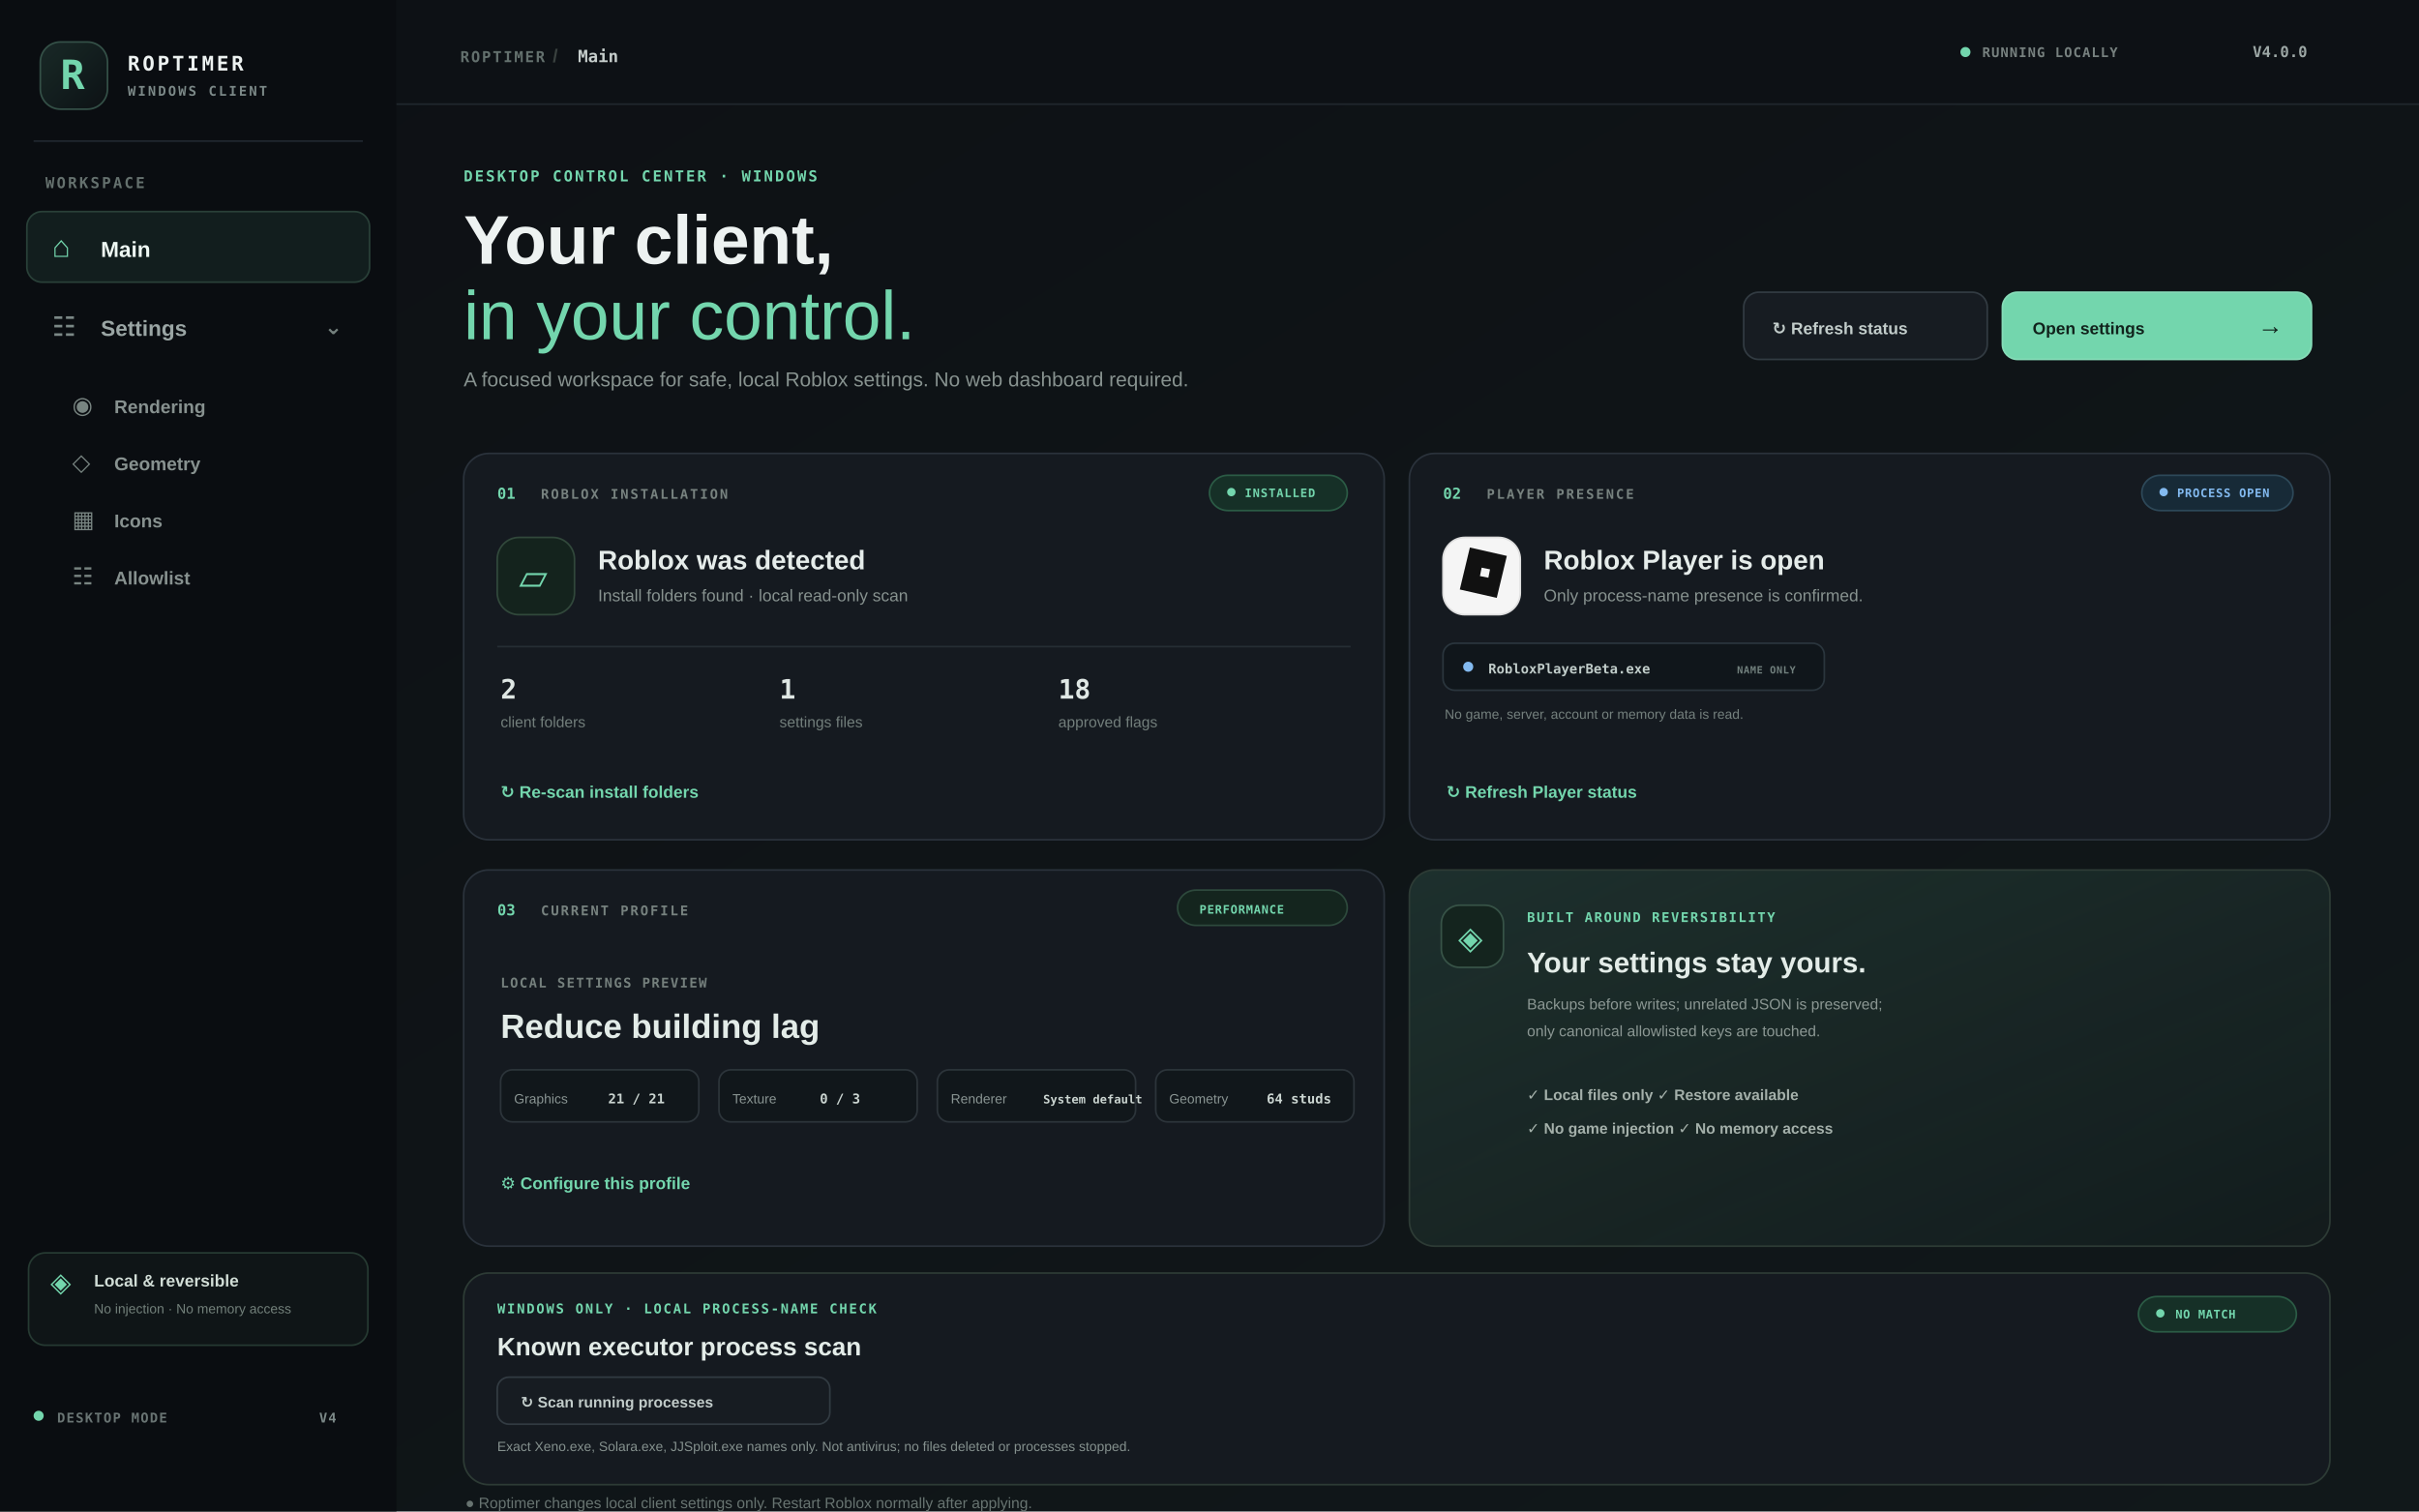
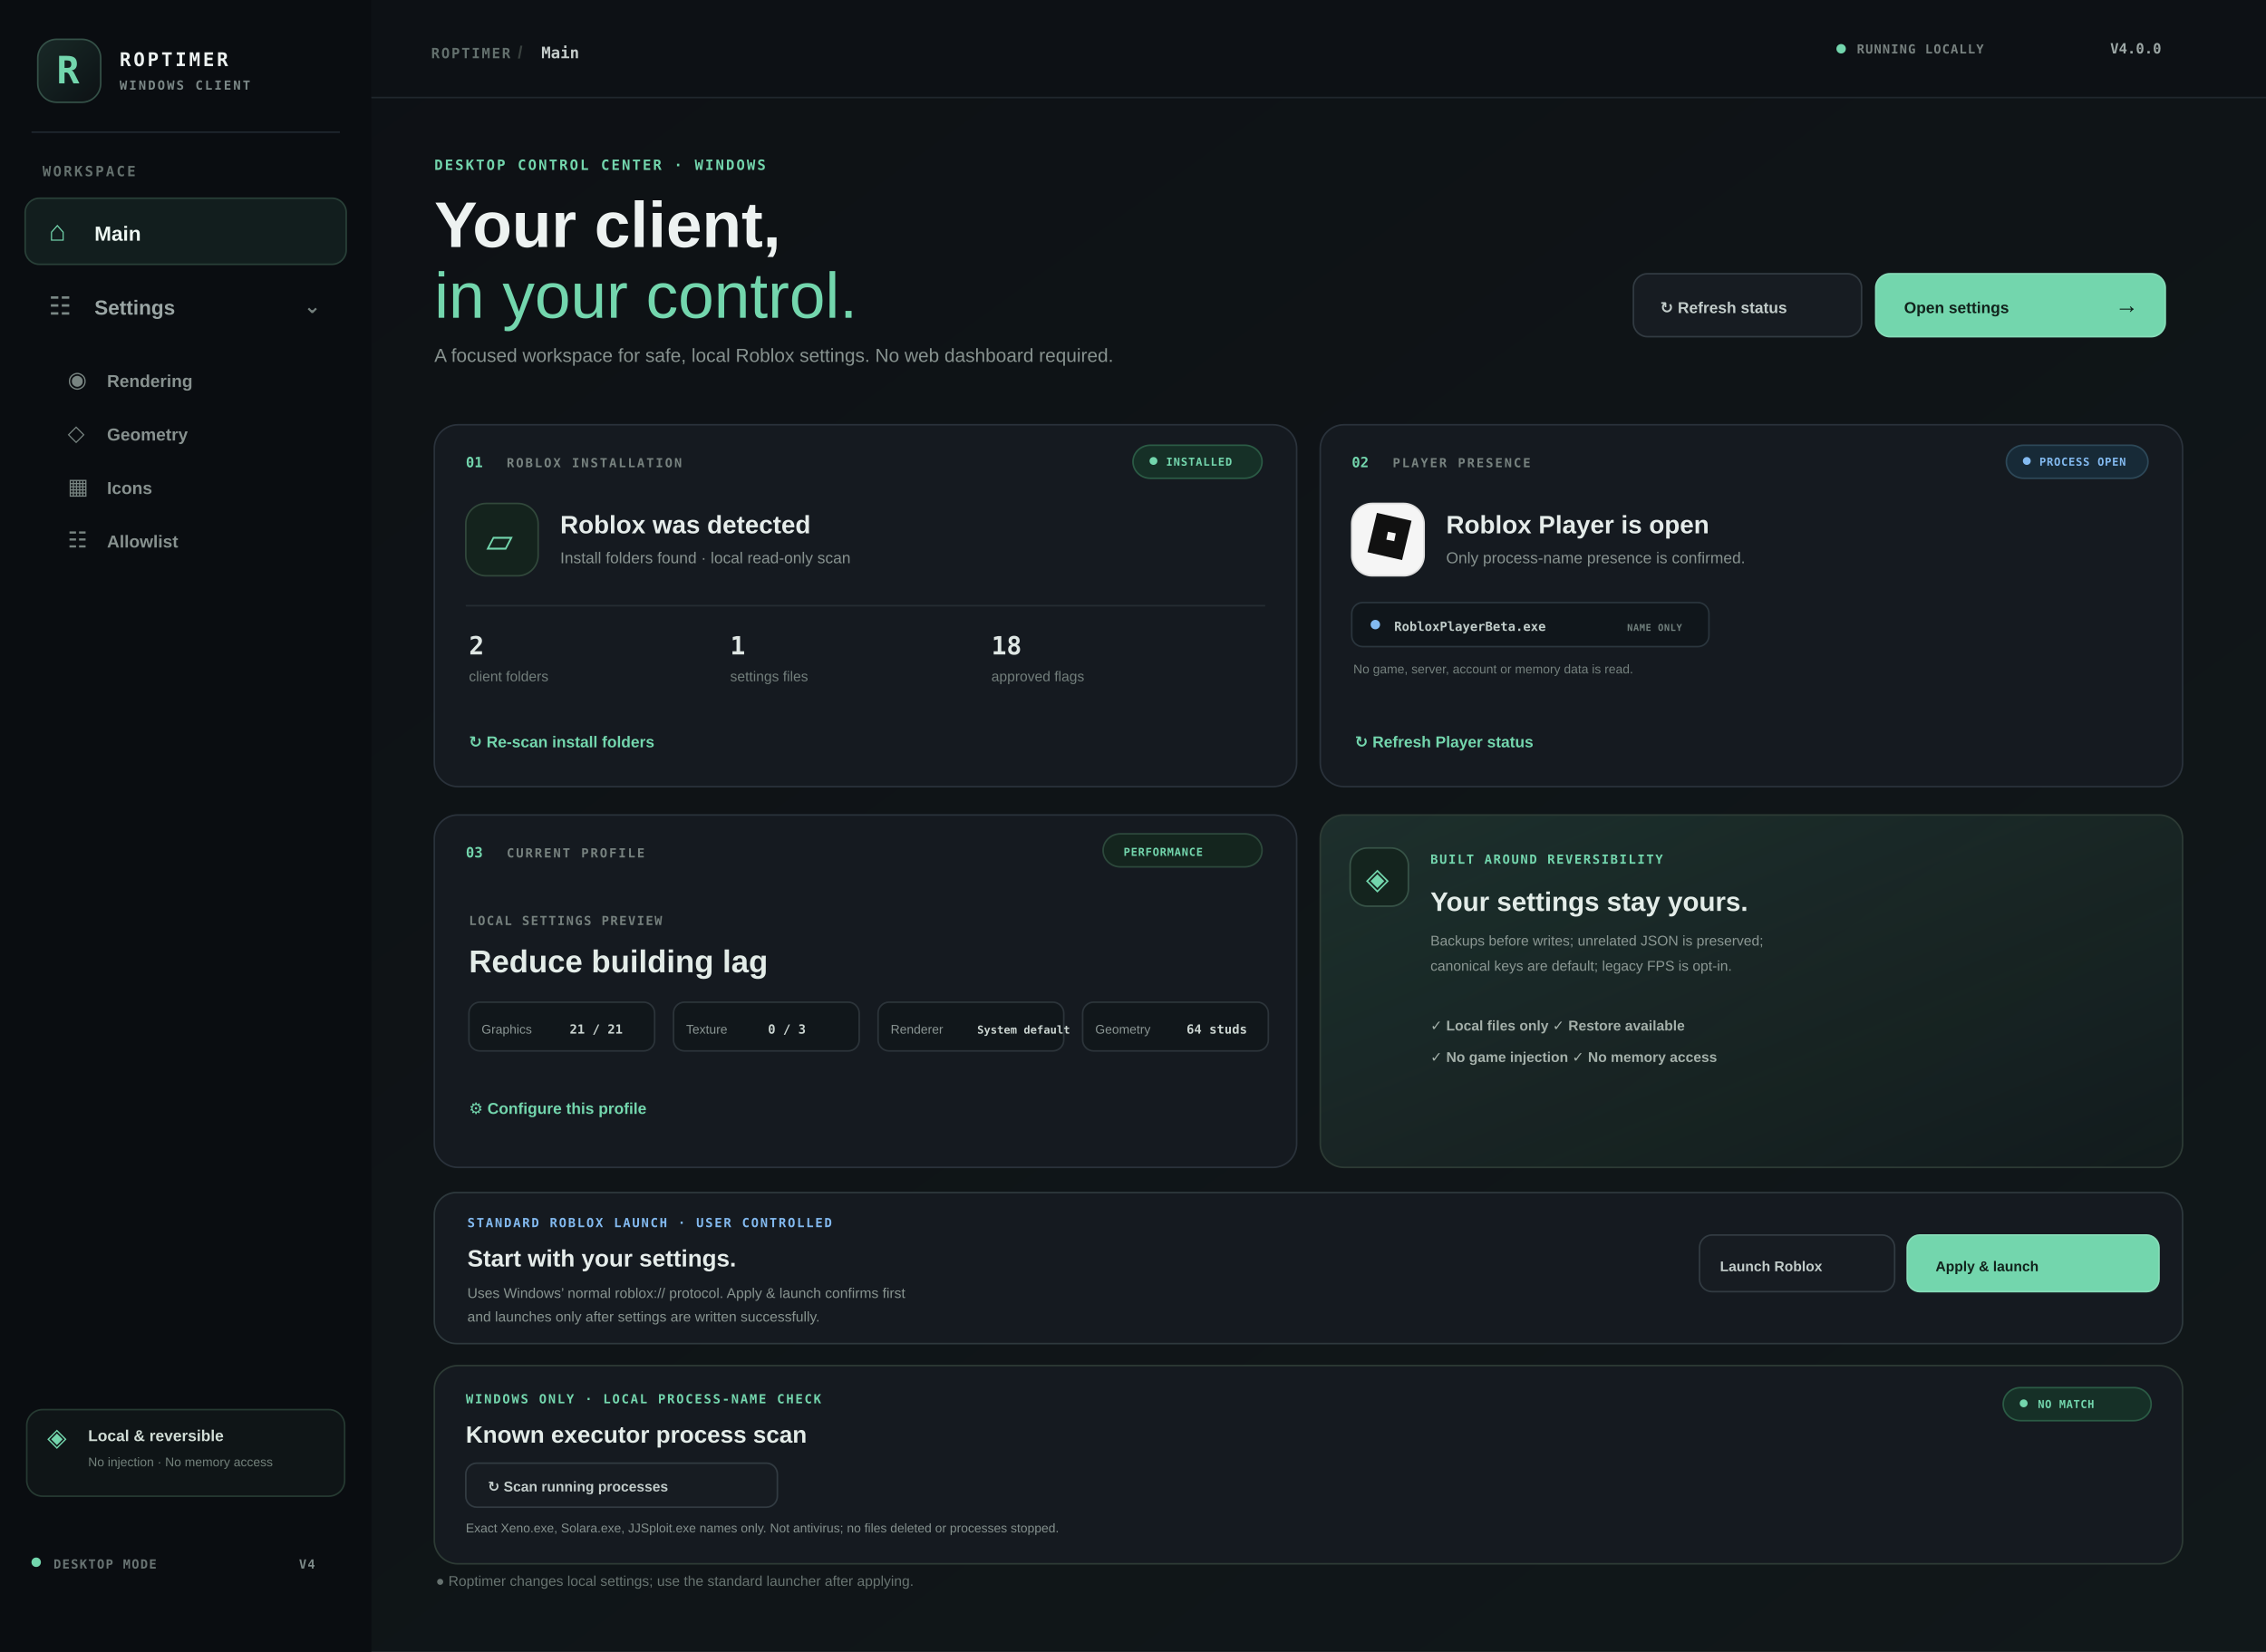
- <svg xmlns="http://www.w3.org/2000/svg" width="1440" height="900" viewBox="0 0 1440 900">
+ <svg xmlns="http://www.w3.org/2000/svg" width="1440" height="1050" viewBox="0 0 1440 1050">
  <defs>
    <linearGradient id="bg" x1="0" y1="0" x2="1" y2="1">
      <stop stop-color="#0d1014" />
      <stop offset="1" stop-color="#11181a" />
    </linearGradient>
    <linearGradient id="accent" x1="0" y1="0" x2="1" y2="1">
      <stop stop-color="#73d6ad" stop-opacity=".14" />
      <stop offset="1" stop-color="#73d6ad" stop-opacity=".025" />
    </linearGradient>
  </defs>
  <rect width="100%" height="100%" fill="url(#bg)" />
-   <rect x="0" y="0" width="236" height="900" rx="0" fill="#0a0d11" />
+   <rect x="0" y="0" width="236" height="1050" rx="0" fill="#0a0d11" />
  <path d="M236 0H236" stroke="#20272d" stroke-width="1" />
  <rect x="24" y="25" width="40" height="40" rx="12" fill="url(#accent)" stroke="#345047" stroke-width="1" />
  <text x="36" y="53" fill="#73d6ad" font-family="Consolas, monospace" font-size="24px" font-weight="800">R</text>
  <text x="76" y="42" fill="#edf2f1" font-family="Consolas, monospace" font-size="12px" font-weight="800" letter-spacing="1.6px">ROPTIMER</text>
  <text x="76" y="57" fill="#7c8988" font-family="Consolas, monospace" font-size="8px" font-weight="700" letter-spacing="1.2px">WINDOWS CLIENT</text>
  <path d="M20 84H216" stroke="#20272f" stroke-width="1" />
  <text x="27" y="112" fill="#65716e" font-family="Consolas, monospace" font-size="9px" font-weight="800" letter-spacing="1.3px">WORKSPACE</text>
  <rect x="16" y="126" width="204" height="42" rx="9" fill="rgba(115,214,173,.085)" stroke="#294038" stroke-width="1" />
  <text x="31" y="153" fill="#73d6ad" font-family="Segoe UI, Arial, sans-serif" font-size="18px" font-weight="650">⌂</text>
  <text x="60" y="153" fill="#eef8f3" font-family="Segoe UI, Arial, sans-serif" font-size="13px" font-weight="650">Main</text>
  <rect x="16" y="173" width="204" height="42" rx="9" fill="transparent" />
  <text x="31" y="200" fill="#7b8886" font-family="Segoe UI, Arial, sans-serif" font-size="16px" font-weight="650">☷</text>
  <text x="60" y="200" fill="#9aa5a4" font-family="Segoe UI, Arial, sans-serif" font-size="13px" font-weight="650">Settings</text>
  <text x="193" y="199" fill="#74807d" font-family="Segoe UI, Arial, sans-serif" font-size="13px" font-weight="600">⌄</text>
  <text x="43" y="246" fill="#788481" font-family="Segoe UI, Arial, sans-serif" font-size="14px" font-weight="600">◉</text>
  <text x="68" y="246" fill="#87918f" font-family="Segoe UI, Arial, sans-serif" font-size="11px" font-weight="600">Rendering</text>
  <text x="43" y="280" fill="#788481" font-family="Segoe UI, Arial, sans-serif" font-size="14px" font-weight="600">◇</text>
  <text x="68" y="280" fill="#87918f" font-family="Segoe UI, Arial, sans-serif" font-size="11px" font-weight="600">Geometry</text>
  <text x="43" y="314" fill="#788481" font-family="Segoe UI, Arial, sans-serif" font-size="14px" font-weight="600">▦</text>
  <text x="68" y="314" fill="#87918f" font-family="Segoe UI, Arial, sans-serif" font-size="11px" font-weight="600">Icons</text>
  <text x="43" y="348" fill="#788481" font-family="Segoe UI, Arial, sans-serif" font-size="14px" font-weight="600">☷</text>
  <text x="68" y="348" fill="#87918f" font-family="Segoe UI, Arial, sans-serif" font-size="11px" font-weight="600">Allowlist</text>
-   <rect x="17" y="746" width="202" height="55" rx="10" fill="rgba(115,214,173,.045)" stroke="#263a32" stroke-width="1" />
-   <text x="30" y="769" fill="#73d6ad" font-family="Segoe UI, Arial, sans-serif" font-size="16px" font-weight="600">◈</text>
-   <text x="56" y="766" fill="#d1ddd6" font-family="Segoe UI, Arial, sans-serif" font-size="10px" font-weight="700">Local &amp; reversible</text>
-   <text x="56" y="782" fill="#72807a" font-family="Segoe UI, Arial, sans-serif" font-size="8px" font-weight="400">No injection · No memory access</text>
-   <circle cx="23" cy="843" r="3" fill="#73d6ad" />
-   <text x="34" y="847" fill="#697473" font-family="Consolas, monospace" font-size="8px" font-weight="800" letter-spacing="0.7px">DESKTOP MODE</text>
-   <text x="190" y="847" fill="#7c8988" font-family="Consolas, monospace" font-size="8px" font-weight="800" letter-spacing="0.6px">V4</text>
+   <g transform="translate(0 150)">
+     <rect x="17" y="746" width="202" height="55" rx="10" fill="rgba(115,214,173,.045)" stroke="#263a32" stroke-width="1" />
+     <text x="30" y="769" fill="#73d6ad" font-family="Segoe UI, Arial, sans-serif" font-size="16px" font-weight="600">◈</text>
+     <text x="56" y="766" fill="#d1ddd6" font-family="Segoe UI, Arial, sans-serif" font-size="10px" font-weight="700">Local &amp; reversible</text>
+     <text x="56" y="782" fill="#72807a" font-family="Segoe UI, Arial, sans-serif" font-size="8px" font-weight="400">No injection · No memory access</text>
+     <circle cx="23" cy="843" r="3" fill="#73d6ad" />
+     <text x="34" y="847" fill="#697473" font-family="Consolas, monospace" font-size="8px" font-weight="800" letter-spacing="0.7px">DESKTOP MODE</text>
+     <text x="190" y="847" fill="#7c8988" font-family="Consolas, monospace" font-size="8px" font-weight="800" letter-spacing="0.6px">V4</text>
+   </g>
  <rect x="236" y="0" width="1204" height="62" rx="0" fill="#0d1115" />
  <path d="M236 62H1440" stroke="#20272d" stroke-width="1" />
  <text x="274" y="37" fill="#63706d" font-family="Consolas, monospace" font-size="9px" font-weight="700" letter-spacing="1px">ROPTIMER</text>
  <text x="329" y="37" fill="#39413f" font-family="Segoe UI, Arial, sans-serif" font-size="11px" font-weight="600">/</text>
  <text x="344" y="37" fill="#c6cecc" font-family="Consolas, monospace" font-size="10px" font-weight="700">Main</text>
  <circle cx="1170" cy="31" r="3" fill="#73d6ad" />
  <text x="1180" y="34" fill="#77817f" font-family="Consolas, monospace" font-size="8px" font-weight="800" letter-spacing="0.6px">RUNNING LOCALLY</text>
  <path d="M1322 24H1322" stroke="#323a3f" stroke-width="1" />
  <text x="1341" y="34" fill="#9da8a6" font-family="Consolas, monospace" font-size="9px" font-weight="800">V4.0.0</text>
  <text x="276" y="108" fill="#73d6ad" font-family="Consolas, monospace" font-size="9px" font-weight="800" letter-spacing="1.2px">DESKTOP CONTROL CENTER     ·     WINDOWS</text>
  <text x="276" y="157" fill="#edf2f1" font-family="Segoe UI, Arial, sans-serif" font-size="41px" font-weight="650">Your client,</text>
  <text x="276" y="202" fill="#73d6ad" font-family="Segoe UI, Arial, sans-serif" font-size="41px" font-weight="450">in your control.</text>
  <text x="276" y="230" fill="#87928f" font-family="Segoe UI, Arial, sans-serif" font-size="12px" font-weight="400">A focused workspace for safe, local Roblox settings. No web dashboard required.</text>
  <rect x="1038" y="174" width="145" height="40" rx="9" fill="#171c22" stroke="#323b42" stroke-width="1" />
  <text x="1055" y="199" fill="#c2ccca" font-family="Segoe UI, Arial, sans-serif" font-size="10px" font-weight="700">↻  Refresh status</text>
  <rect x="1192" y="174" width="184" height="40" rx="9" fill="#73d6ad" stroke="#86dcb8" stroke-width="1" />
  <text x="1210" y="199" fill="#11231c" font-family="Segoe UI, Arial, sans-serif" font-size="10px" font-weight="750">Open settings</text>
  <text x="1344" y="199" fill="#11231c" font-family="Segoe UI, Arial, sans-serif" font-size="15px" font-weight="700">→</text>
  <rect x="276" y="270" width="548" height="230" rx="15" fill="#151a20" stroke="#2a323b" stroke-width="1" />
  <rect x="839" y="270" width="548" height="230" rx="15" fill="#151a20" stroke="#2a323b" stroke-width="1" />
  <text x="296" y="297" fill="#73d6ad" font-family="Consolas, monospace" font-size="9px" font-weight="800">01</text>
  <text x="322" y="297" fill="#77827f" font-family="Consolas, monospace" font-size="8px" font-weight="800" letter-spacing="1.1px">ROBLOX INSTALLATION</text>
  <rect x="720" y="283" width="82" height="21" rx="11" fill="#163027" stroke="#2b5b45" stroke-width="1" />
  <circle cx="733" cy="293" r="2.5" fill="#73d6ad" />
  <text x="741" y="296" fill="#73d6ad" font-family="Consolas, monospace" font-size="7px" font-weight="800" letter-spacing="0.5px">INSTALLED</text>
  <rect x="296" y="320" width="46" height="46" rx="13" fill="#14231d" stroke="#31483b" stroke-width="1" />
  <text x="309" y="351" fill="#73d6ad" font-family="Segoe UI, Arial, sans-serif" font-size="22px" font-weight="600">▱</text>
  <text x="356" y="339" fill="#e5ecea" font-family="Segoe UI, Arial, sans-serif" font-size="16px" font-weight="700">Roblox was detected</text>
  <text x="356" y="358" fill="#87928f" font-family="Segoe UI, Arial, sans-serif" font-size="10px" font-weight="400">Install folders found · local read-only scan</text>
  <path d="M296 385H804" stroke="#252d33" stroke-width="1" />
  <text x="298" y="416" fill="#dfe7e4" font-family="Consolas, monospace" font-size="16px" font-weight="700">2</text>
  <text x="298" y="433" fill="#727e7b" font-family="Segoe UI, Arial, sans-serif" font-size="9px" font-weight="400">client folders</text>
  <path d="M443 397H443" stroke="#283037" stroke-width="1" />
  <text x="464" y="416" fill="#dfe7e4" font-family="Consolas, monospace" font-size="16px" font-weight="700">1</text>
  <text x="464" y="433" fill="#727e7b" font-family="Segoe UI, Arial, sans-serif" font-size="9px" font-weight="400">settings files</text>
  <path d="M609 397H609" stroke="#283037" stroke-width="1" />
  <text x="630" y="416" fill="#dfe7e4" font-family="Consolas, monospace" font-size="16px" font-weight="700">18</text>
  <text x="630" y="433" fill="#727e7b" font-family="Segoe UI, Arial, sans-serif" font-size="9px" font-weight="400">approved flags</text>
  <text x="298" y="475" fill="#73d6ad" font-family="Segoe UI, Arial, sans-serif" font-size="10px" font-weight="700">↻  Re-scan install folders</text>
  <text x="859" y="297" fill="#73d6ad" font-family="Consolas, monospace" font-size="9px" font-weight="800">02</text>
  <text x="885" y="297" fill="#77827f" font-family="Consolas, monospace" font-size="8px" font-weight="800" letter-spacing="1.1px">PLAYER PRESENCE</text>
  <rect x="1275" y="283" width="90" height="21" rx="11" fill="#172a37" stroke="#2d4858" stroke-width="1" />
  <circle cx="1288" cy="293" r="2.5" fill="#83baf0" />
  <text x="1296" y="296" fill="#83baf0" font-family="Consolas, monospace" font-size="7px" font-weight="800" letter-spacing="0.4px">PROCESS OPEN</text>
  <rect x="859" y="320" width="46" height="46" rx="13" fill="#f5f5f5" stroke="#dedede" stroke-width="1" />
  <path d="M875 326 897 331 891 356 869 351Z M882 338 887 339 886 344 881 343Z" fill="#111111" fill-rule="evenodd" />
  <text x="919" y="339" fill="#e5ecea" font-family="Segoe UI, Arial, sans-serif" font-size="16px" font-weight="700">Roblox Player is open</text>
  <text x="919" y="358" fill="#87928f" font-family="Segoe UI, Arial, sans-serif" font-size="10px" font-weight="400">Only process-name presence is confirmed.</text>
  <rect x="859" y="383" width="227" height="28" rx="7" fill="#10161b" stroke="#2a353d" stroke-width="1" />
  <circle cx="874" cy="397" r="3" fill="#83baf0" />
  <text x="886" y="401" fill="#c1cdca" font-family="Consolas, monospace" font-size="8px" font-weight="700">RobloxPlayerBeta.exe</text>
  <text x="1034" y="401" fill="#71807d" font-family="Consolas, monospace" font-size="6px" font-weight="800" letter-spacing="0.3px">NAME ONLY</text>
  <text x="860" y="428" fill="#74807d" font-family="Segoe UI, Arial, sans-serif" font-size="8px" font-weight="400">No game, server, account or memory data is read.</text>
  <text x="861" y="475" fill="#73d6ad" font-family="Segoe UI, Arial, sans-serif" font-size="10px" font-weight="700">↻  Refresh Player status</text>
  <rect x="276" y="518" width="548" height="224" rx="15" fill="#151a20" stroke="#2a323b" stroke-width="1" />
  <text x="296" y="545" fill="#73d6ad" font-family="Consolas, monospace" font-size="9px" font-weight="800">03</text>
  <text x="322" y="545" fill="#77827f" font-family="Consolas, monospace" font-size="8px" font-weight="800" letter-spacing="1.1px">CURRENT PROFILE</text>
  <rect x="701" y="530" width="101" height="21" rx="11" fill="#14251e" stroke="#2d493c" stroke-width="1" />
  <text x="714" y="544" fill="#73d6ad" font-family="Consolas, monospace" font-size="7px" font-weight="800" letter-spacing="0.4px">PERFORMANCE</text>
  <text x="298" y="588" fill="#75807d" font-family="Consolas, monospace" font-size="8px" font-weight="800" letter-spacing="0.8px">LOCAL SETTINGS PREVIEW</text>
  <text x="298" y="618" fill="#e3ece8" font-family="Segoe UI, Arial, sans-serif" font-size="20px" font-weight="650">Reduce building lag</text>
  <rect x="298" y="637" width="118" height="31" rx="7" fill="#11171b" stroke="#2c343a" stroke-width="1" />
  <text x="306" y="657" fill="#899492" font-family="Segoe UI, Arial, sans-serif" font-size="8px" font-weight="400">Graphics</text>
  <text x="362" y="657" fill="#cbd5d1" font-family="Consolas, monospace" font-size="8px" font-weight="700">21 / 21</text>
  <rect x="428" y="637" width="118" height="31" rx="7" fill="#11171b" stroke="#2c343a" stroke-width="1" />
  <text x="436" y="657" fill="#899492" font-family="Segoe UI, Arial, sans-serif" font-size="8px" font-weight="400">Texture</text>
  <text x="488" y="657" fill="#cbd5d1" font-family="Consolas, monospace" font-size="8px" font-weight="700">0 / 3</text>
  <rect x="558" y="637" width="118" height="31" rx="7" fill="#11171b" stroke="#2c343a" stroke-width="1" />
  <text x="566" y="657" fill="#899492" font-family="Segoe UI, Arial, sans-serif" font-size="8px" font-weight="400">Renderer</text>
  <text x="621" y="657" fill="#cbd5d1" font-family="Consolas, monospace" font-size="7px" font-weight="700">System default</text>
  <rect x="688" y="637" width="118" height="31" rx="7" fill="#11171b" stroke="#2c343a" stroke-width="1" />
  <text x="696" y="657" fill="#899492" font-family="Segoe UI, Arial, sans-serif" font-size="8px" font-weight="400">Geometry</text>
  <text x="754" y="657" fill="#cbd5d1" font-family="Consolas, monospace" font-size="8px" font-weight="700">64 studs</text>
  <text x="298" y="708" fill="#73d6ad" font-family="Segoe UI, Arial, sans-serif" font-size="10px" font-weight="700">⚙  Configure this profile</text>
  <rect x="839" y="518" width="548" height="224" rx="15" fill="url(#accent)" stroke="#2d3b35" stroke-width="1" />
  <rect x="858" y="539" width="37" height="37" rx="11" fill="#14241e" stroke="#375347" stroke-width="1" />
  <text x="868" y="565" fill="#73d6ad" font-family="Segoe UI, Arial, sans-serif" font-size="19px" font-weight="600">◈</text>
  <text x="909" y="549" fill="#73d6ad" font-family="Consolas, monospace" font-size="8px" font-weight="800" letter-spacing="0.9px">BUILT AROUND REVERSIBILITY</text>
  <text x="909" y="579" fill="#e3ece8" font-family="Segoe UI, Arial, sans-serif" font-size="17px" font-weight="650">Your settings stay yours.</text>
  <text x="909" y="601" fill="#8b9793" font-family="Segoe UI, Arial, sans-serif" font-size="9px" font-weight="400">Backups before writes; unrelated JSON is preserved;</text>
-   <text x="909" y="617" fill="#8b9793" font-family="Segoe UI, Arial, sans-serif" font-size="9px" font-weight="400">only canonical allowlisted keys are touched.</text>
+   <text x="909" y="617" fill="#8b9793" font-family="Segoe UI, Arial, sans-serif" font-size="9px" font-weight="400">canonical keys are default; legacy FPS is opt-in.</text>
  <text x="909" y="655" fill="#a4b0aa" font-family="Segoe UI, Arial, sans-serif" font-size="9px" font-weight="600">✓  Local files only      ✓  Restore available</text>
  <text x="909" y="675" fill="#a4b0aa" font-family="Segoe UI, Arial, sans-serif" font-size="9px" font-weight="600">✓  No game injection      ✓  No memory access</text>
-   <rect x="276" y="758" width="1111" height="126" rx="15" fill="#151a20" stroke="#2d3b35" stroke-width="1" />
-   <text x="296" y="782" fill="#73d6ad" font-family="Consolas, monospace" font-size="8px" font-weight="800" letter-spacing="1px">WINDOWS ONLY · LOCAL PROCESS-NAME CHECK</text>
-   <text x="296" y="807" fill="#e3ece8" font-family="Segoe UI, Arial, sans-serif" font-size="15px" font-weight="650">Known executor process scan</text>
-   <rect x="1273" y="772" width="94" height="21" rx="11" fill="#163027" stroke="#2b5b45" stroke-width="1" />
-   <circle cx="1286" cy="782" r="2.5" fill="#73d6ad" />
-   <text x="1295" y="785" fill="#73d6ad" font-family="Consolas, monospace" font-size="7px" font-weight="800" letter-spacing="0.3px">NO MATCH</text>
-   <rect x="296" y="820" width="198" height="28" rx="7" fill="#171c22" stroke="#323b42" stroke-width="1" />
-   <text x="310" y="838" fill="#c2ccca" font-family="Segoe UI, Arial, sans-serif" font-size="9px" font-weight="700">↻  Scan running processes</text>
-   <text x="296" y="864" fill="#84908d" font-family="Segoe UI, Arial, sans-serif" font-size="8px" font-weight="400">Exact Xeno.exe, Solara.exe, JJSploit.exe names only. Not antivirus; no files deleted or processes stopped.</text>
-   <text x="277" y="898" fill="#677370" font-family="Segoe UI, Arial, sans-serif" font-size="9px" font-weight="400">●  Roptimer changes local client settings only. Restart Roblox normally after applying.</text>
+   <rect x="276" y="758" width="1111" height="96" rx="14" fill="#151a20" stroke="#2e393d" stroke-width="1" />
+   <text x="297" y="780" fill="#83baf0" font-family="Consolas, monospace" font-size="8px" font-weight="800" letter-spacing="1px">STANDARD ROBLOX LAUNCH · USER CONTROLLED</text>
+   <text x="297" y="805" fill="#e5ecea" font-family="Segoe UI, Arial, sans-serif" font-size="15px" font-weight="650">Start with your settings.</text>
+   <text x="297" y="825" fill="#87938f" font-family="Segoe UI, Arial, sans-serif" font-size="9px" font-weight="400">Uses Windows’ normal roblox:// protocol. Apply &amp; launch confirms first</text>
+   <text x="297" y="840" fill="#87938f" font-family="Segoe UI, Arial, sans-serif" font-size="9px" font-weight="400">and launches only after settings are written successfully.</text>
+   <rect x="1080" y="785" width="124" height="36" rx="8" fill="#171c22" stroke="#323b42" stroke-width="1" />
+   <text x="1093" y="808" fill="#c2ccca" font-family="Segoe UI, Arial, sans-serif" font-size="9px" font-weight="700">Launch Roblox</text>
+   <rect x="1212" y="785" width="160" height="36" rx="8" fill="#73d6ad" stroke="#86dcb8" stroke-width="1" />
+   <text x="1230" y="808" fill="#11231c" font-family="Segoe UI, Arial, sans-serif" font-size="9px" font-weight="750">Apply &amp; launch</text>
+   <g transform="translate(0 110)">
+     <rect x="276" y="758" width="1111" height="126" rx="15" fill="#151a20" stroke="#2d3b35" stroke-width="1" />
+     <text x="296" y="782" fill="#73d6ad" font-family="Consolas, monospace" font-size="8px" font-weight="800" letter-spacing="1px">WINDOWS ONLY · LOCAL PROCESS-NAME CHECK</text>
+     <text x="296" y="807" fill="#e3ece8" font-family="Segoe UI, Arial, sans-serif" font-size="15px" font-weight="650">Known executor process scan</text>
+     <rect x="1273" y="772" width="94" height="21" rx="11" fill="#163027" stroke="#2b5b45" stroke-width="1" />
+     <circle cx="1286" cy="782" r="2.5" fill="#73d6ad" />
+     <text x="1295" y="785" fill="#73d6ad" font-family="Consolas, monospace" font-size="7px" font-weight="800" letter-spacing="0.3px">NO MATCH</text>
+     <rect x="296" y="820" width="198" height="28" rx="7" fill="#171c22" stroke="#323b42" stroke-width="1" />
+     <text x="310" y="838" fill="#c2ccca" font-family="Segoe UI, Arial, sans-serif" font-size="9px" font-weight="700">↻  Scan running processes</text>
+     <text x="296" y="864" fill="#84908d" font-family="Segoe UI, Arial, sans-serif" font-size="8px" font-weight="400">Exact Xeno.exe, Solara.exe, JJSploit.exe names only. Not antivirus; no files deleted or processes stopped.</text>
+     <text x="277" y="898" fill="#677370" font-family="Segoe UI, Arial, sans-serif" font-size="9px" font-weight="400">●  Roptimer changes local settings; use the standard launcher after applying.</text>
+   </g>
</svg>
